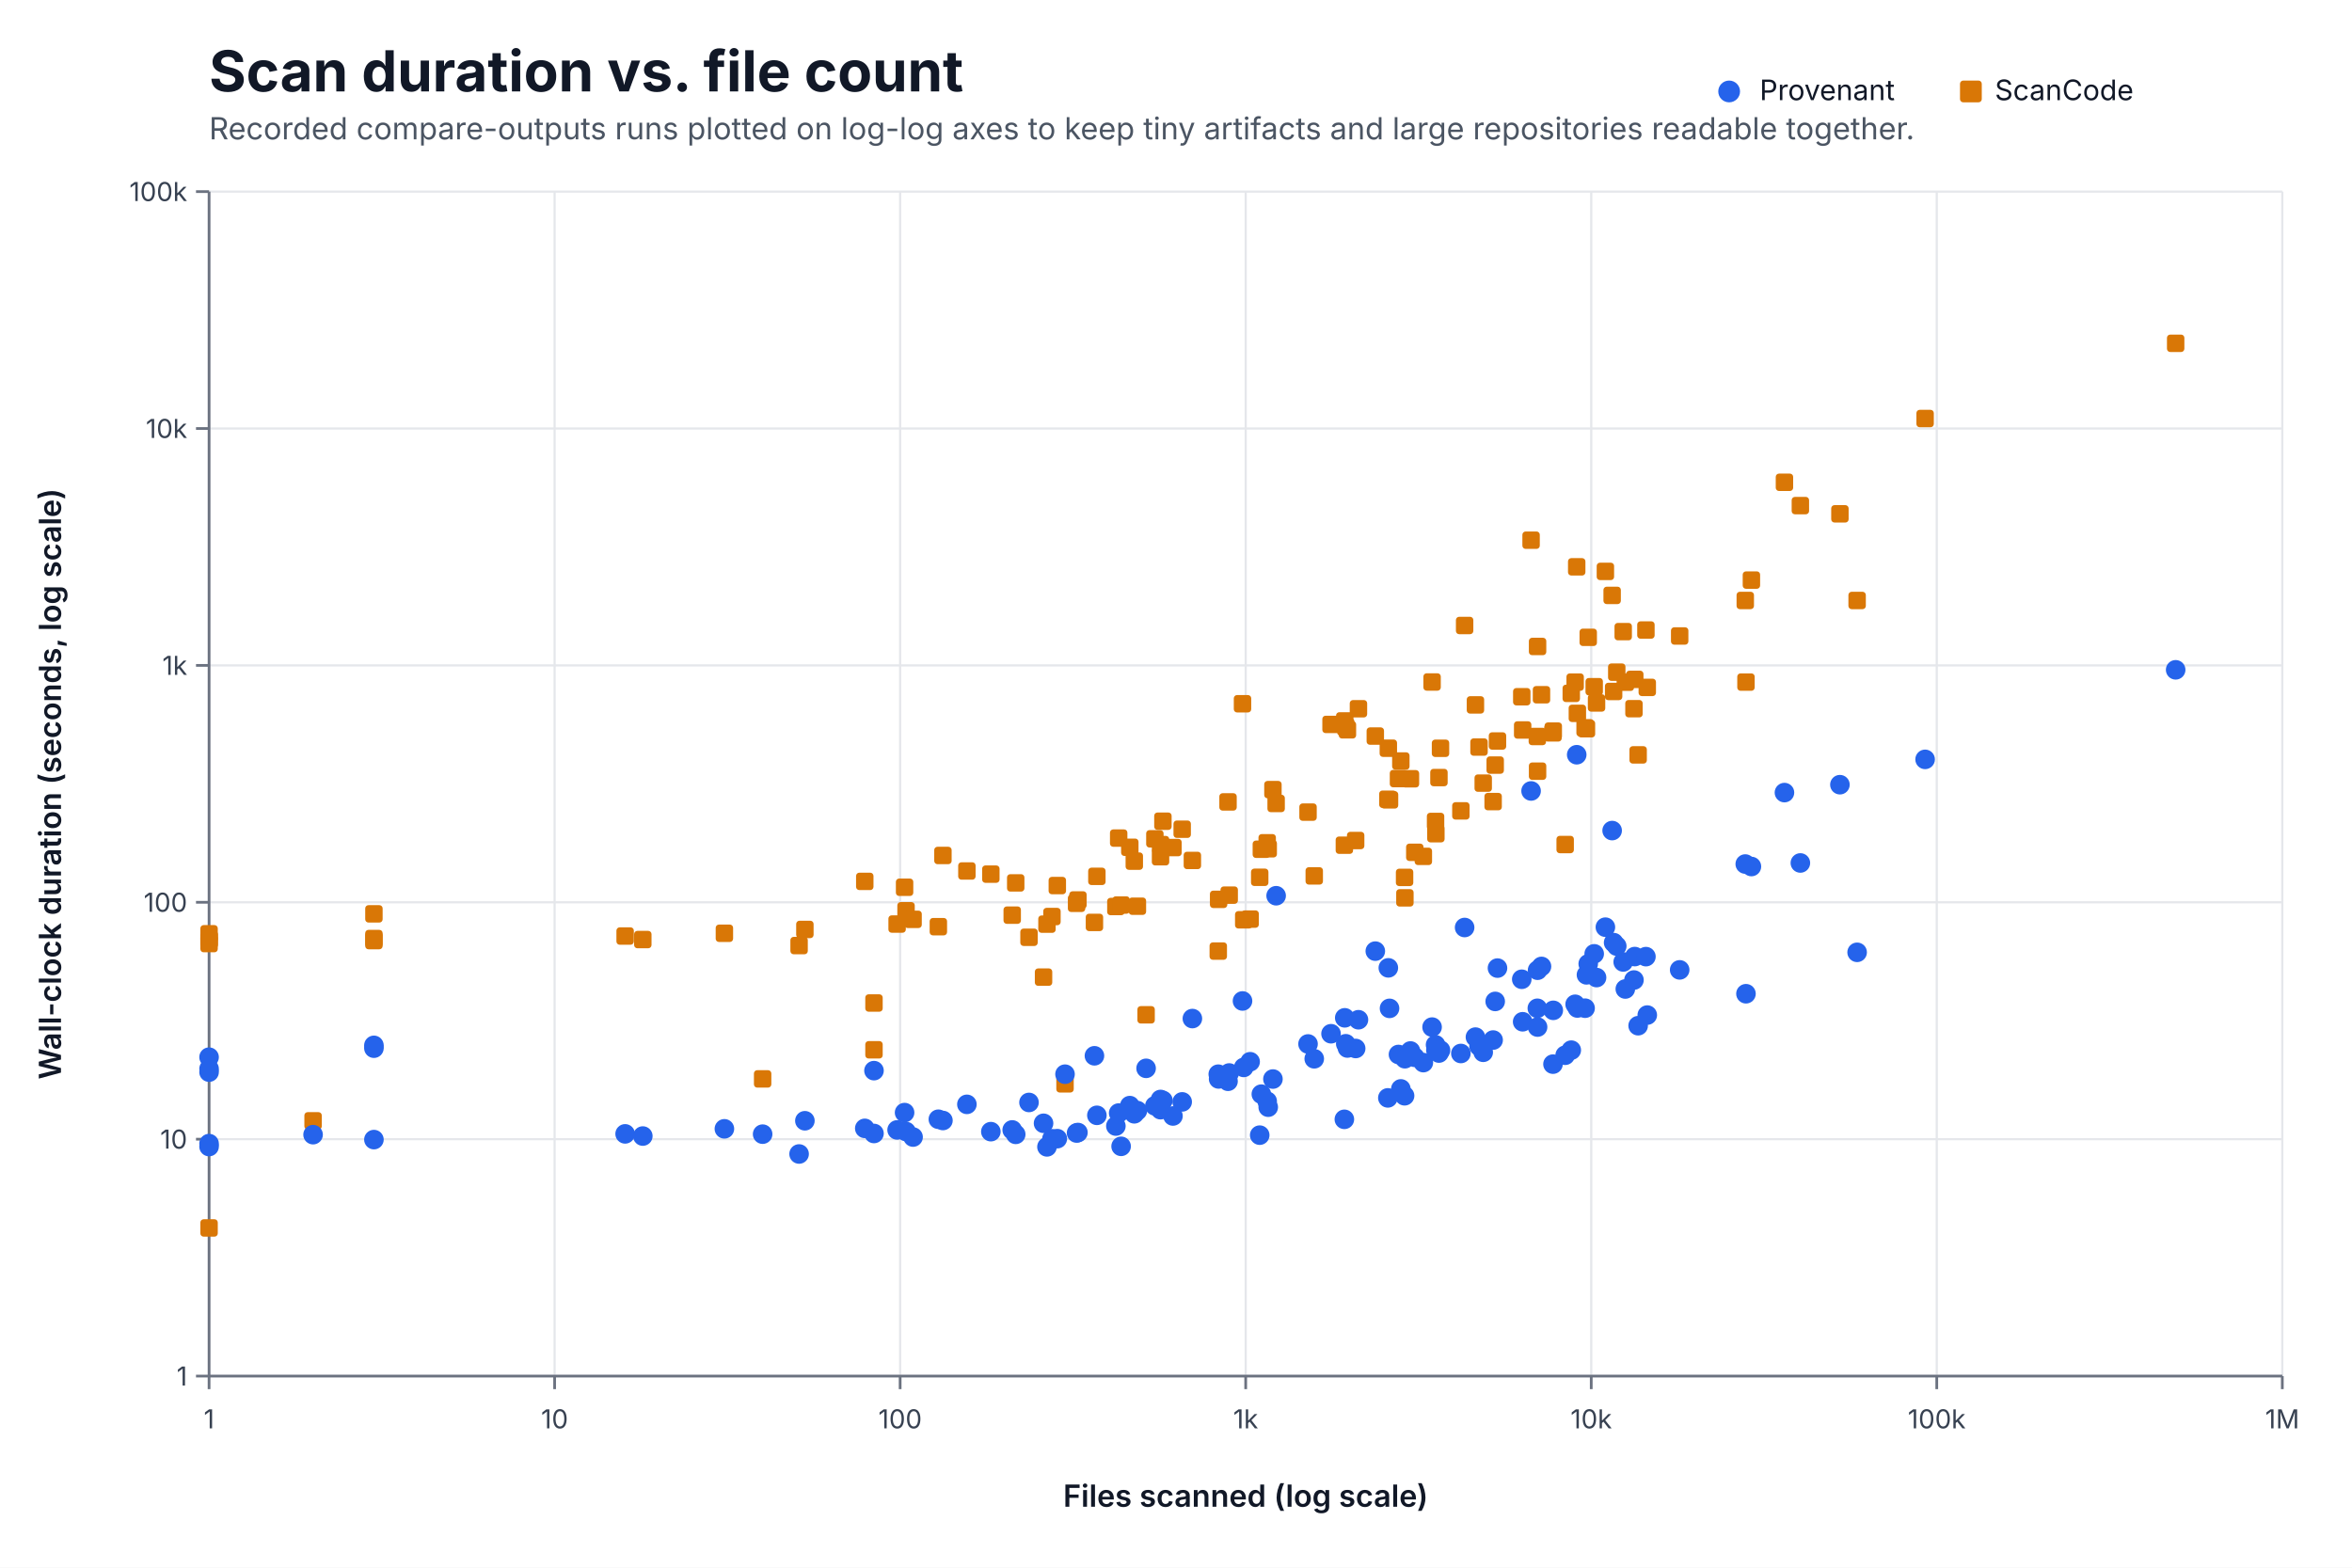
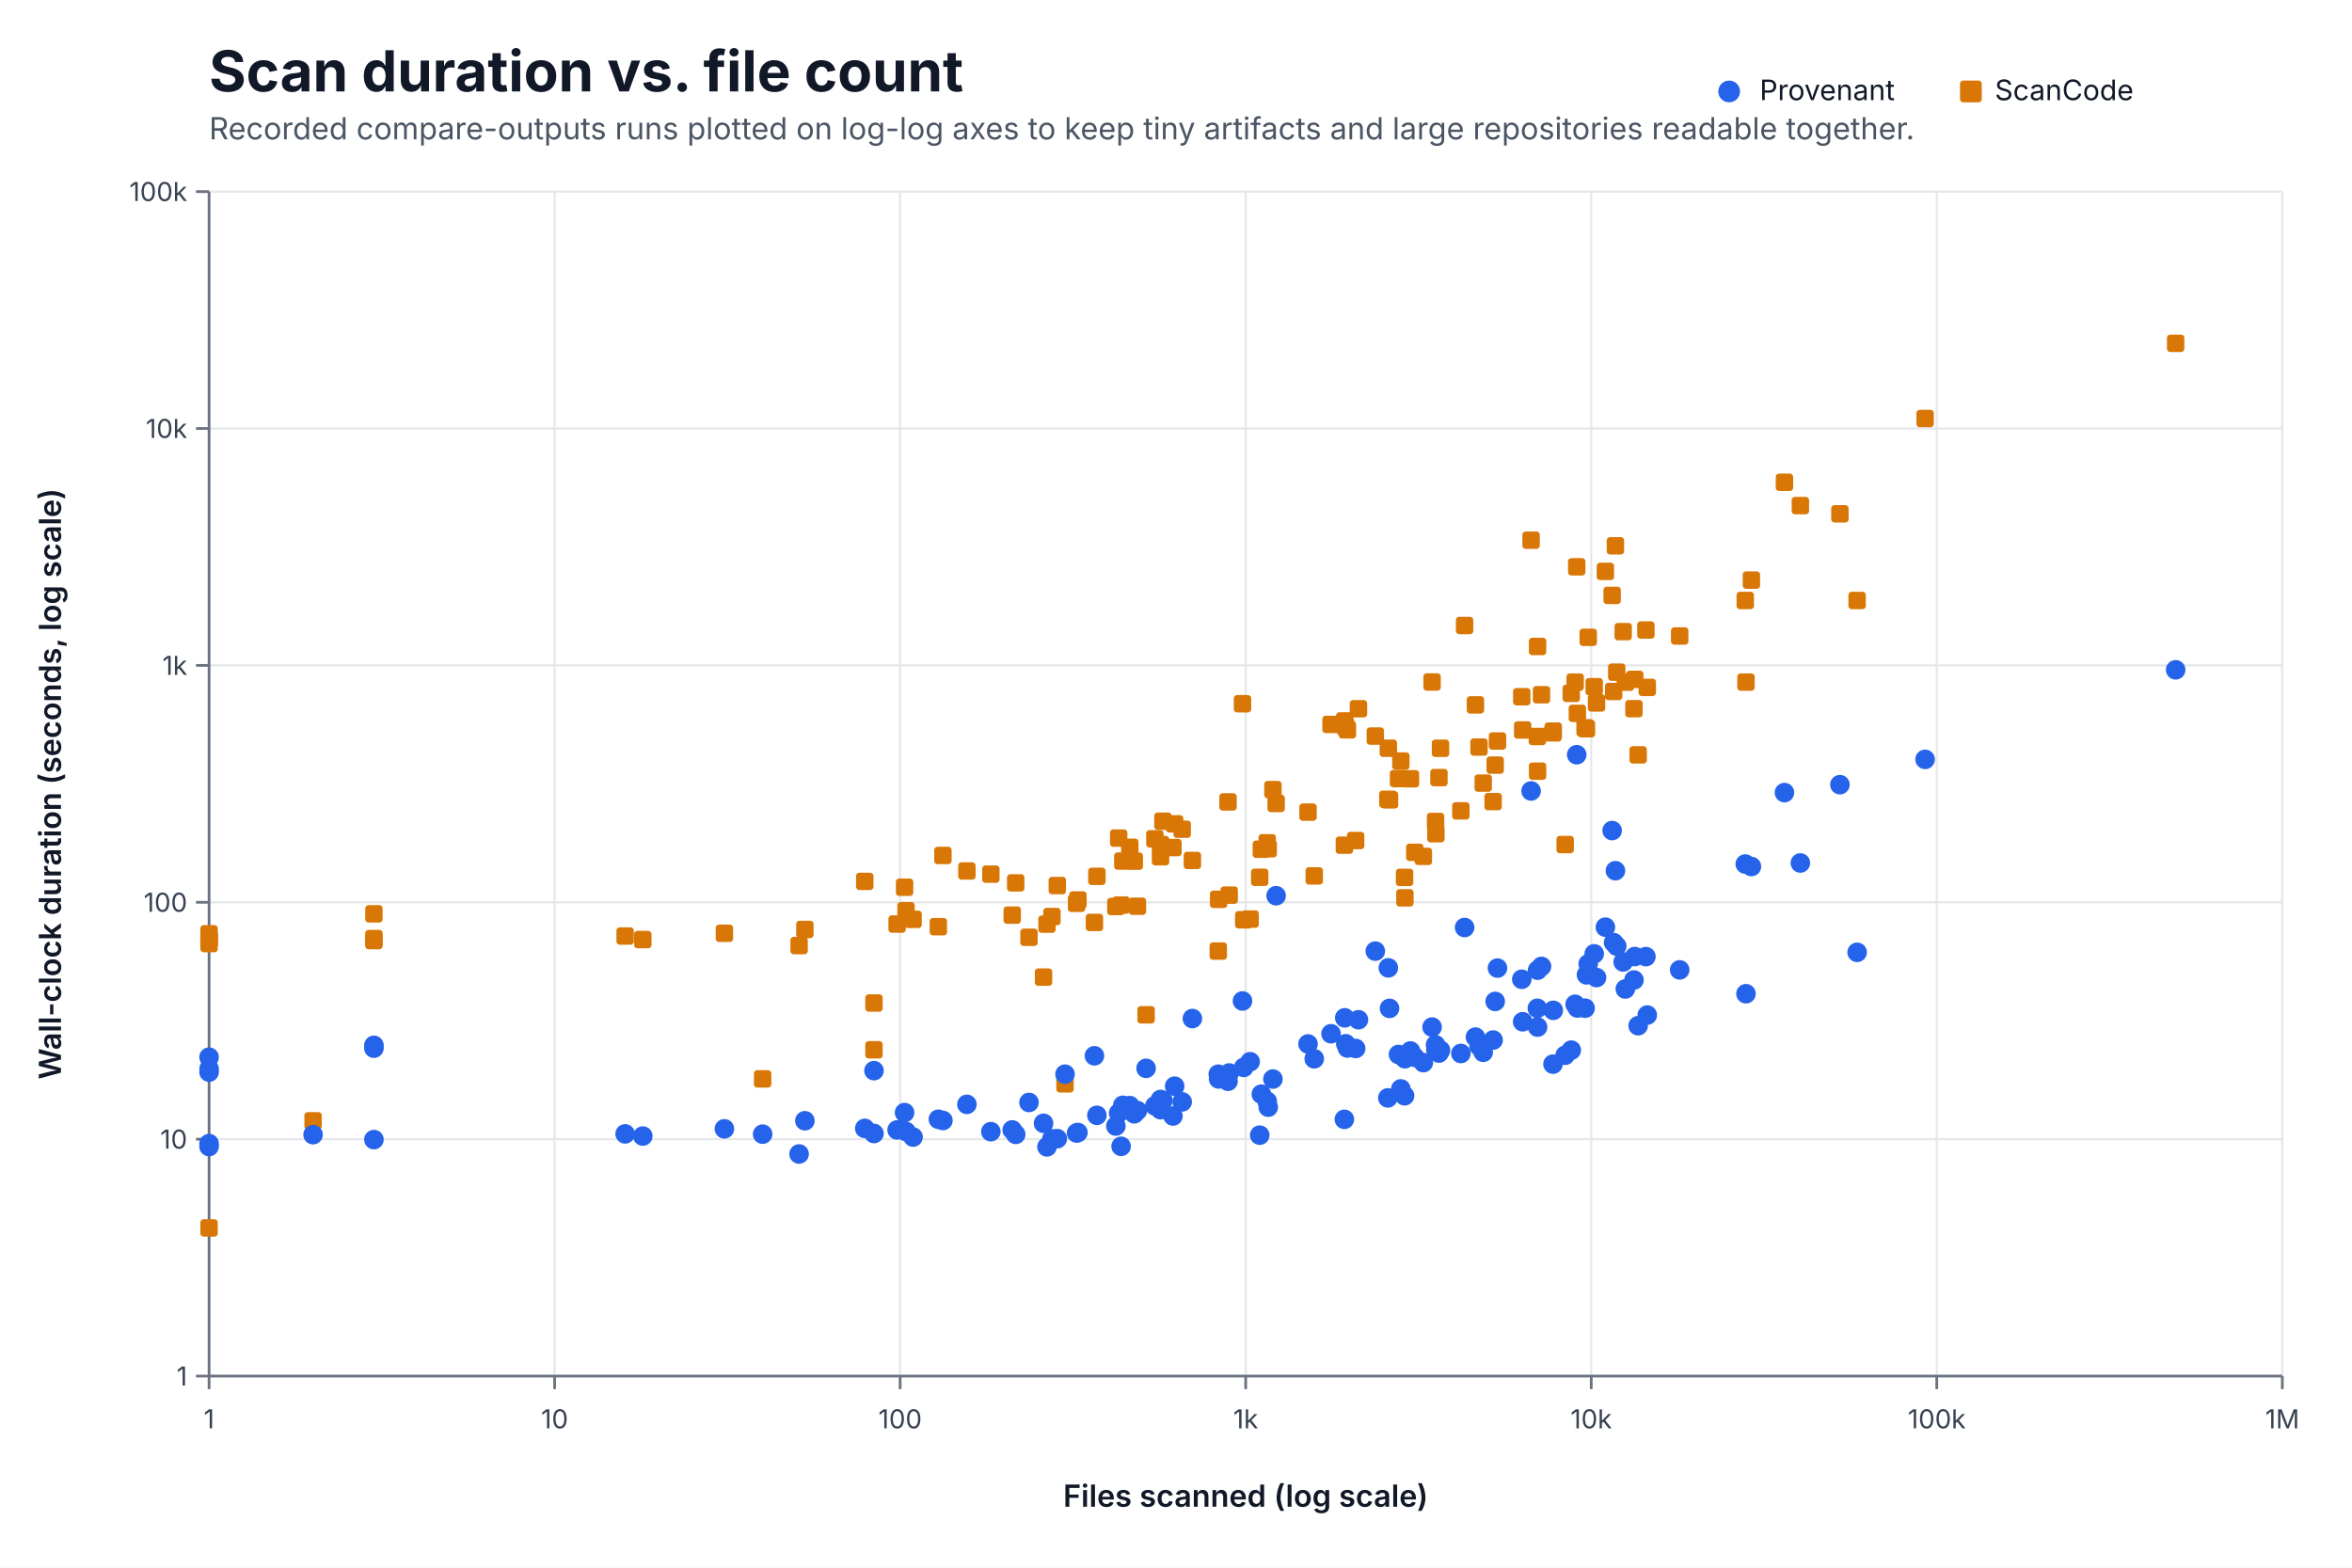
<svg xmlns="http://www.w3.org/2000/svg" width="1080" height="720" viewBox="0 0 1080 720" role="img" aria-labelledby="title desc">
  <style>
    text { font-family: -apple-system, BlinkMacSystemFont, "Segoe UI", sans-serif; fill: #111827; }
    .title { font-size: 26px; font-weight: 700; }
    .subtitle { font-size: 14px; fill: #4b5563; }
    .axis-label { font-size: 14px; font-weight: 600; }
    .tick { font-size: 12px; fill: #374151; }
    .grid { stroke: #e5e7eb; stroke-width: 1; }
    .axis { stroke: #6b7280; stroke-width: 1.25; }
    .legend-label { font-size: 13px; }
  </style>
  <rect x="0" y="0" width="1080" height="720" fill="white" />
  <text class="title" x="96" y="42">Scan duration vs. file count</text>
  <text class="subtitle" x="96" y="64">Recorded compare-outputs runs plotted on log-log axes to keep tiny artifacts and large repositories readable together.</text>
  <line class="grid" x1="96.00" y1="632.00" x2="1048.00" y2="632.00" />
  <line class="grid" x1="96.00" y1="523.20" x2="1048.00" y2="523.20" />
  <line class="grid" x1="96.00" y1="414.40" x2="1048.00" y2="414.40" />
  <line class="grid" x1="96.00" y1="305.60" x2="1048.00" y2="305.60" />
  <line class="grid" x1="96.00" y1="196.80" x2="1048.00" y2="196.80" />
  <line class="grid" x1="96.00" y1="88.00" x2="1048.00" y2="88.00" />
  <line class="grid" x1="96.00" y1="88.00" x2="96.00" y2="632.00" />
  <line class="grid" x1="254.67" y1="88.00" x2="254.67" y2="632.00" />
  <line class="grid" x1="413.33" y1="88.00" x2="413.33" y2="632.00" />
  <line class="grid" x1="572.00" y1="88.00" x2="572.00" y2="632.00" />
  <line class="grid" x1="730.67" y1="88.00" x2="730.67" y2="632.00" />
  <line class="grid" x1="889.33" y1="88.00" x2="889.33" y2="632.00" />
  <line class="grid" x1="1048.00" y1="88.00" x2="1048.00" y2="632.00" />
  <line class="axis" x1="96.00" y1="632.00" x2="1048.00" y2="632.00" />
  <line class="axis" x1="96.00" y1="88.00" x2="96.00" y2="632.00" />
  <line class="axis" x1="96.00" y1="632.00" x2="96.00" y2="638.00" />
  <text class="tick" x="96.00" y="656.00" text-anchor="middle">1</text>
  <line class="axis" x1="254.67" y1="632.00" x2="254.67" y2="638.00" />
  <text class="tick" x="254.67" y="656.00" text-anchor="middle">10</text>
  <line class="axis" x1="413.33" y1="632.00" x2="413.33" y2="638.00" />
  <text class="tick" x="413.33" y="656.00" text-anchor="middle">100</text>
  <line class="axis" x1="572.00" y1="632.00" x2="572.00" y2="638.00" />
  <text class="tick" x="572.00" y="656.00" text-anchor="middle">1k</text>
  <line class="axis" x1="730.67" y1="632.00" x2="730.67" y2="638.00" />
  <text class="tick" x="730.67" y="656.00" text-anchor="middle">10k</text>
  <line class="axis" x1="889.33" y1="632.00" x2="889.33" y2="638.00" />
  <text class="tick" x="889.33" y="656.00" text-anchor="middle">100k</text>
  <line class="axis" x1="1048.00" y1="632.00" x2="1048.00" y2="638.00" />
  <text class="tick" x="1048.00" y="656.00" text-anchor="middle">1M</text>
  <line class="axis" x1="90.00" y1="632.00" x2="96.00" y2="632.00" />
  <text class="tick" x="86.00" y="632.00" text-anchor="end" dominant-baseline="middle">1</text>
  <line class="axis" x1="90.00" y1="523.20" x2="96.00" y2="523.20" />
  <text class="tick" x="86.00" y="523.20" text-anchor="end" dominant-baseline="middle">10</text>
  <line class="axis" x1="90.00" y1="414.40" x2="96.00" y2="414.40" />
  <text class="tick" x="86.00" y="414.40" text-anchor="end" dominant-baseline="middle">100</text>
  <line class="axis" x1="90.00" y1="305.60" x2="96.00" y2="305.60" />
  <text class="tick" x="86.00" y="305.60" text-anchor="end" dominant-baseline="middle">1k</text>
  <line class="axis" x1="90.00" y1="196.80" x2="96.00" y2="196.80" />
  <text class="tick" x="86.00" y="196.80" text-anchor="end" dominant-baseline="middle">10k</text>
  <line class="axis" x1="90.00" y1="88.00" x2="96.00" y2="88.00" />
  <text class="tick" x="86.00" y="88.00" text-anchor="end" dominant-baseline="middle">100k</text>
  <text class="axis-label" x="572.00" y="692.00" text-anchor="middle">Files scanned (log scale)</text>
  <text class="axis-label" x="28" y="360.00" transform="rotate(-90 28 360.00)" text-anchor="middle">Wall-clock duration (seconds, log scale)</text>
  <g aria-label="Legend">
    <circle cx="794" cy="42" r="5" fill="#2563eb" />
    <text class="legend-label" x="808" y="46">Provenant</text>
    <rect x="900" y="37" width="10" height="10" fill="#d97706" rx="1.5" />
    <text class="legend-label" x="916" y="46">ScanCode</text>
  </g>
  <g aria-label="ScanCode points">
    <rect x="92.00" y="427.72" width="8" height="8" fill="#d97706" rx="1.5" />
    <rect x="92.00" y="559.97" width="8" height="8" fill="#d97706" rx="1.5" />
    <rect x="92.00" y="429.37" width="8" height="8" fill="#d97706" rx="1.5" />
    <rect x="92.00" y="424.87" width="8" height="8" fill="#d97706" rx="1.5" />
    <rect x="92.00" y="427.37" width="8" height="8" fill="#d97706" rx="1.5" />
    <rect x="139.76" y="510.78" width="8" height="8" fill="#d97706" rx="1.5" />
    <rect x="167.70" y="427.06" width="8" height="8" fill="#d97706" rx="1.5" />
    <rect x="167.70" y="427.99" width="8" height="8" fill="#d97706" rx="1.5" />
    <rect x="167.70" y="415.71" width="8" height="8" fill="#d97706" rx="1.5" />
    <rect x="283.05" y="425.90" width="8" height="8" fill="#d97706" rx="1.5" />
    <rect x="291.17" y="427.52" width="8" height="8" fill="#d97706" rx="1.5" />
    <rect x="328.63" y="424.63" width="8" height="8" fill="#d97706" rx="1.5" />
    <rect x="346.19" y="491.51" width="8" height="8" fill="#d97706" rx="1.5" />
    <rect x="362.93" y="430.28" width="8" height="8" fill="#d97706" rx="1.5" />
    <rect x="365.59" y="422.87" width="8" height="8" fill="#d97706" rx="1.5" />
    <rect x="393.09" y="400.80" width="8" height="8" fill="#d97706" rx="1.5" />
    <rect x="397.32" y="478.15" width="8" height="8" fill="#d97706" rx="1.5" />
    <rect x="397.32" y="456.66" width="8" height="8" fill="#d97706" rx="1.5" />
    <rect x="407.94" y="420.39" width="8" height="8" fill="#d97706" rx="1.5" />
    <rect x="411.37" y="403.50" width="8" height="8" fill="#d97706" rx="1.5" />
    <rect x="412.04" y="414.30" width="8" height="8" fill="#d97706" rx="1.5" />
    <rect x="415.27" y="418.23" width="8" height="8" fill="#d97706" rx="1.5" />
    <rect x="426.88" y="421.60" width="8" height="8" fill="#d97706" rx="1.5" />
    <rect x="428.98" y="388.90" width="8" height="8" fill="#d97706" rx="1.5" />
    <rect x="439.98" y="396.02" width="8" height="8" fill="#d97706" rx="1.5" />
    <rect x="450.98" y="397.47" width="8" height="8" fill="#d97706" rx="1.5" />
    <rect x="460.79" y="416.30" width="8" height="8" fill="#d97706" rx="1.5" />
    <rect x="462.40" y="401.49" width="8" height="8" fill="#d97706" rx="1.5" />
    <rect x="468.50" y="426.47" width="8" height="8" fill="#d97706" rx="1.5" />
    <rect x="475.18" y="444.77" width="8" height="8" fill="#d97706" rx="1.5" />
    <rect x="476.75" y="420.44" width="8" height="8" fill="#d97706" rx="1.5" />
    <rect x="479.04" y="416.95" width="8" height="8" fill="#d97706" rx="1.5" />
    <rect x="481.50" y="402.72" width="8" height="8" fill="#d97706" rx="1.5" />
    <rect x="485.04" y="493.77" width="8" height="8" fill="#d97706" rx="1.5" />
    <rect x="490.34" y="410.86" width="8" height="8" fill="#d97706" rx="1.5" />
    <rect x="490.97" y="409.34" width="8" height="8" fill="#d97706" rx="1.5" />
    <rect x="498.55" y="419.64" width="8" height="8" fill="#d97706" rx="1.5" />
    <rect x="499.67" y="398.49" width="8" height="8" fill="#d97706" rx="1.5" />
    <rect x="508.39" y="412.34" width="8" height="8" fill="#d97706" rx="1.5" />
    <rect x="509.68" y="380.92" width="8" height="8" fill="#d97706" rx="1.5" />
    <rect x="510.80" y="411.66" width="8" height="8" fill="#d97706" rx="1.5" />
+     <rect x="511.58" y="391.47" width="8" height="8" fill="#d97706" rx="1.5" />
    <rect x="514.79" y="385.13" width="8" height="8" fill="#d97706" rx="1.5" />
    <rect x="516.85" y="391.50" width="8" height="8" fill="#d97706" rx="1.5" />
    <rect x="518.28" y="412.20" width="8" height="8" fill="#d97706" rx="1.5" />
    <rect x="522.27" y="462.08" width="8" height="8" fill="#d97706" rx="1.5" />
    <rect x="526.30" y="381.25" width="8" height="8" fill="#d97706" rx="1.5" />
    <rect x="528.90" y="383.91" width="8" height="8" fill="#d97706" rx="1.5" />
    <rect x="528.90" y="389.48" width="8" height="8" fill="#d97706" rx="1.5" />
    <rect x="529.99" y="373.16" width="8" height="8" fill="#d97706" rx="1.5" />
    <rect x="534.61" y="385.27" width="8" height="8" fill="#d97706" rx="1.5" />
+     <rect x="535.39" y="374.38" width="8" height="8" fill="#d97706" rx="1.5" />
    <rect x="538.84" y="376.84" width="8" height="8" fill="#d97706" rx="1.5" />
    <rect x="543.52" y="391.18" width="8" height="8" fill="#d97706" rx="1.5" />
    <rect x="555.41" y="432.81" width="8" height="8" fill="#d97706" rx="1.5" />
    <rect x="555.57" y="409.04" width="8" height="8" fill="#d97706" rx="1.5" />
    <rect x="559.89" y="364.30" width="8" height="8" fill="#d97706" rx="1.5" />
    <rect x="560.43" y="407.11" width="8" height="8" fill="#d97706" rx="1.5" />
    <rect x="566.54" y="319.22" width="8" height="8" fill="#d97706" rx="1.5" />
    <rect x="567.10" y="418.44" width="8" height="8" fill="#d97706" rx="1.5" />
    <rect x="570.04" y="418.11" width="8" height="8" fill="#d97706" rx="1.5" />
    <rect x="574.44" y="398.92" width="8" height="8" fill="#d97706" rx="1.5" />
    <rect x="575.19" y="386.04" width="8" height="8" fill="#d97706" rx="1.5" />
    <rect x="577.87" y="383.06" width="8" height="8" fill="#d97706" rx="1.5" />
    <rect x="578.35" y="385.81" width="8" height="8" fill="#d97706" rx="1.5" />
    <rect x="580.51" y="358.66" width="8" height="8" fill="#d97706" rx="1.5" />
    <rect x="581.98" y="365.01" width="8" height="8" fill="#d97706" rx="1.5" />
    <rect x="596.63" y="368.99" width="8" height="8" fill="#d97706" rx="1.5" />
    <rect x="599.48" y="398.28" width="8" height="8" fill="#d97706" rx="1.5" />
    <rect x="607.19" y="328.71" width="8" height="8" fill="#d97706" rx="1.5" />
    <rect x="613.31" y="384.18" width="8" height="8" fill="#d97706" rx="1.5" />
    <rect x="613.49" y="327.10" width="8" height="8" fill="#d97706" rx="1.5" />
    <rect x="613.95" y="329.87" width="8" height="8" fill="#d97706" rx="1.5" />
    <rect x="614.72" y="331.19" width="8" height="8" fill="#d97706" rx="1.5" />
    <rect x="618.50" y="382.03" width="8" height="8" fill="#d97706" rx="1.5" />
    <rect x="619.78" y="321.51" width="8" height="8" fill="#d97706" rx="1.5" />
    <rect x="627.52" y="334.06" width="8" height="8" fill="#d97706" rx="1.5" />
    <rect x="633.28" y="363.07" width="8" height="8" fill="#d97706" rx="1.5" />
    <rect x="633.50" y="339.64" width="8" height="8" fill="#d97706" rx="1.5" />
    <rect x="634.05" y="363.36" width="8" height="8" fill="#d97706" rx="1.5" />
    <rect x="638.16" y="353.58" width="8" height="8" fill="#d97706" rx="1.5" />
    <rect x="639.24" y="345.52" width="8" height="8" fill="#d97706" rx="1.5" />
    <rect x="640.96" y="398.96" width="8" height="8" fill="#d97706" rx="1.5" />
    <rect x="641.11" y="408.36" width="8" height="8" fill="#d97706" rx="1.5" />
    <rect x="643.66" y="353.67" width="8" height="8" fill="#d97706" rx="1.5" />
    <rect x="645.65" y="387.44" width="8" height="8" fill="#d97706" rx="1.5" />
    <rect x="649.58" y="389.31" width="8" height="8" fill="#d97706" rx="1.5" />
    <rect x="653.59" y="309.22" width="8" height="8" fill="#d97706" rx="1.5" />
    <rect x="655.19" y="373.28" width="8" height="8" fill="#d97706" rx="1.5" />
    <rect x="655.34" y="378.89" width="8" height="8" fill="#d97706" rx="1.5" />
    <rect x="656.74" y="353.11" width="8" height="8" fill="#d97706" rx="1.5" />
    <rect x="657.46" y="339.67" width="8" height="8" fill="#d97706" rx="1.5" />
    <rect x="666.81" y="368.42" width="8" height="8" fill="#d97706" rx="1.5" />
    <rect x="668.53" y="283.27" width="8" height="8" fill="#d97706" rx="1.5" />
    <rect x="673.50" y="319.74" width="8" height="8" fill="#d97706" rx="1.5" />
    <rect x="675.14" y="339.11" width="8" height="8" fill="#d97706" rx="1.5" />
    <rect x="677.07" y="355.67" width="8" height="8" fill="#d97706" rx="1.5" />
    <rect x="681.62" y="364.16" width="8" height="8" fill="#d97706" rx="1.5" />
    <rect x="682.57" y="347.38" width="8" height="8" fill="#d97706" rx="1.5" />
    <rect x="683.62" y="336.32" width="8" height="8" fill="#d97706" rx="1.5" />
    <rect x="694.77" y="315.99" width="8" height="8" fill="#d97706" rx="1.5" />
    <rect x="695.18" y="331.26" width="8" height="8" fill="#d97706" rx="1.5" />
    <rect x="699.05" y="244.10" width="8" height="8" fill="#d97706" rx="1.5" />
    <rect x="701.92" y="334.25" width="8" height="8" fill="#d97706" rx="1.5" />
    <rect x="702.03" y="350.18" width="8" height="8" fill="#d97706" rx="1.5" />
    <rect x="702.03" y="292.91" width="8" height="8" fill="#d97706" rx="1.5" />
    <rect x="703.83" y="315.08" width="8" height="8" fill="#d97706" rx="1.5" />
    <rect x="709.11" y="332.59" width="8" height="8" fill="#d97706" rx="1.5" />
    <rect x="709.24" y="331.79" width="8" height="8" fill="#d97706" rx="1.5" />
    <rect x="714.70" y="383.87" width="8" height="8" fill="#d97706" rx="1.5" />
    <rect x="717.50" y="314.45" width="8" height="8" fill="#d97706" rx="1.5" />
    <rect x="719.28" y="309.28" width="8" height="8" fill="#d97706" rx="1.5" />
    <rect x="720.00" y="256.33" width="8" height="8" fill="#d97706" rx="1.5" />
    <rect x="720.30" y="323.62" width="8" height="8" fill="#d97706" rx="1.5" />
    <rect x="723.85" y="330.25" width="8" height="8" fill="#d97706" rx="1.5" />
    <rect x="724.48" y="330.69" width="8" height="8" fill="#d97706" rx="1.5" />
    <rect x="725.29" y="288.71" width="8" height="8" fill="#d97706" rx="1.5" />
    <rect x="728.03" y="311.39" width="8" height="8" fill="#d97706" rx="1.5" />
    <rect x="729.11" y="318.85" width="8" height="8" fill="#d97706" rx="1.5" />
    <rect x="733.17" y="258.43" width="8" height="8" fill="#d97706" rx="1.5" />
    <rect x="736.27" y="269.45" width="8" height="8" fill="#d97706" rx="1.5" />
    <rect x="736.95" y="313.57" width="8" height="8" fill="#d97706" rx="1.5" />
+     <rect x="737.77" y="246.68" width="8" height="8" fill="#d97706" rx="1.5" />
    <rect x="738.39" y="304.71" width="8" height="8" fill="#d97706" rx="1.5" />
    <rect x="741.35" y="286.09" width="8" height="8" fill="#d97706" rx="1.5" />
    <rect x="742.32" y="309.33" width="8" height="8" fill="#d97706" rx="1.5" />
    <rect x="746.29" y="321.48" width="8" height="8" fill="#d97706" rx="1.5" />
    <rect x="746.66" y="308.03" width="8" height="8" fill="#d97706" rx="1.5" />
    <rect x="748.21" y="342.70" width="8" height="8" fill="#d97706" rx="1.5" />
    <rect x="751.78" y="285.35" width="8" height="8" fill="#d97706" rx="1.5" />
    <rect x="752.40" y="311.70" width="8" height="8" fill="#d97706" rx="1.5" />
    <rect x="767.28" y="288.09" width="8" height="8" fill="#d97706" rx="1.5" />
    <rect x="797.40" y="271.78" width="8" height="8" fill="#d97706" rx="1.5" />
    <rect x="797.72" y="309.27" width="8" height="8" fill="#d97706" rx="1.5" />
    <rect x="800.22" y="262.42" width="8" height="8" fill="#d97706" rx="1.5" />
    <rect x="815.39" y="217.51" width="8" height="8" fill="#d97706" rx="1.5" />
    <rect x="822.70" y="228.21" width="8" height="8" fill="#d97706" rx="1.5" />
    <rect x="840.86" y="231.99" width="8" height="8" fill="#d97706" rx="1.5" />
    <rect x="848.76" y="271.78" width="8" height="8" fill="#d97706" rx="1.5" />
    <rect x="879.98" y="188.22" width="8" height="8" fill="#d97706" rx="1.5" />
    <rect x="995.03" y="153.67" width="8" height="8" fill="#d97706" rx="1.5" />
  </g>
  <g aria-label="Provenant points">
    <circle cx="96.00" cy="526.58" r="4.5" fill="#2563eb" />
    <circle cx="96.00" cy="492.40" r="4.5" fill="#2563eb" />
    <circle cx="96.00" cy="485.54" r="4.5" fill="#2563eb" />
    <circle cx="96.00" cy="490.88" r="4.5" fill="#2563eb" />
    <circle cx="96.00" cy="525.23" r="4.5" fill="#2563eb" />
    <circle cx="143.76" cy="521.12" r="4.5" fill="#2563eb" />
    <circle cx="171.70" cy="523.39" r="4.5" fill="#2563eb" />
    <circle cx="171.70" cy="480.11" r="4.5" fill="#2563eb" />
    <circle cx="171.70" cy="481.40" r="4.5" fill="#2563eb" />
    <circle cx="287.05" cy="520.76" r="4.5" fill="#2563eb" />
    <circle cx="295.17" cy="521.76" r="4.5" fill="#2563eb" />
    <circle cx="332.63" cy="518.44" r="4.5" fill="#2563eb" />
    <circle cx="350.19" cy="520.89" r="4.5" fill="#2563eb" />
    <circle cx="366.93" cy="530.00" r="4.5" fill="#2563eb" />
    <circle cx="369.59" cy="514.74" r="4.5" fill="#2563eb" />
    <circle cx="397.09" cy="518.23" r="4.5" fill="#2563eb" />
    <circle cx="401.32" cy="491.72" r="4.5" fill="#2563eb" />
    <circle cx="401.32" cy="520.58" r="4.5" fill="#2563eb" />
    <circle cx="411.94" cy="518.95" r="4.5" fill="#2563eb" />
    <circle cx="415.37" cy="510.99" r="4.5" fill="#2563eb" />
    <circle cx="416.04" cy="519.69" r="4.5" fill="#2563eb" />
    <circle cx="419.27" cy="522.22" r="4.5" fill="#2563eb" />
    <circle cx="430.88" cy="514.04" r="4.5" fill="#2563eb" />
    <circle cx="432.98" cy="514.62" r="4.5" fill="#2563eb" />
    <circle cx="443.98" cy="507.20" r="4.5" fill="#2563eb" />
    <circle cx="454.98" cy="519.74" r="4.5" fill="#2563eb" />
    <circle cx="464.79" cy="518.95" r="4.5" fill="#2563eb" />
    <circle cx="466.40" cy="520.98" r="4.5" fill="#2563eb" />
    <circle cx="472.50" cy="506.33" r="4.5" fill="#2563eb" />
    <circle cx="479.18" cy="515.90" r="4.5" fill="#2563eb" />
    <circle cx="480.75" cy="526.73" r="4.5" fill="#2563eb" />
    <circle cx="483.04" cy="523.01" r="4.5" fill="#2563eb" />
    <circle cx="485.50" cy="522.96" r="4.5" fill="#2563eb" />
    <circle cx="489.04" cy="493.35" r="4.5" fill="#2563eb" />
    <circle cx="494.34" cy="520.36" r="4.5" fill="#2563eb" />
    <circle cx="494.97" cy="520.14" r="4.5" fill="#2563eb" />
    <circle cx="502.55" cy="484.90" r="4.5" fill="#2563eb" />
    <circle cx="503.67" cy="512.24" r="4.5" fill="#2563eb" />
    <circle cx="512.39" cy="517.17" r="4.5" fill="#2563eb" />
    <circle cx="513.68" cy="511.20" r="4.5" fill="#2563eb" />
    <circle cx="514.80" cy="526.48" r="4.5" fill="#2563eb" />
+     <circle cx="515.58" cy="507.64" r="4.5" fill="#2563eb" />
    <circle cx="518.79" cy="507.78" r="4.5" fill="#2563eb" />
    <circle cx="520.85" cy="511.54" r="4.5" fill="#2563eb" />
    <circle cx="522.28" cy="510.08" r="4.5" fill="#2563eb" />
    <circle cx="526.27" cy="490.66" r="4.5" fill="#2563eb" />
    <circle cx="530.30" cy="507.88" r="4.5" fill="#2563eb" />
    <circle cx="532.90" cy="504.96" r="4.5" fill="#2563eb" />
    <circle cx="532.90" cy="509.65" r="4.5" fill="#2563eb" />
    <circle cx="533.99" cy="505.42" r="4.5" fill="#2563eb" />
    <circle cx="538.61" cy="512.54" r="4.5" fill="#2563eb" />
+     <circle cx="539.39" cy="498.86" r="4.5" fill="#2563eb" />
    <circle cx="542.84" cy="506.07" r="4.5" fill="#2563eb" />
    <circle cx="547.52" cy="467.80" r="4.5" fill="#2563eb" />
    <circle cx="559.41" cy="493.35" r="4.5" fill="#2563eb" />
    <circle cx="559.57" cy="495.53" r="4.5" fill="#2563eb" />
    <circle cx="563.89" cy="496.60" r="4.5" fill="#2563eb" />
    <circle cx="564.43" cy="492.80" r="4.5" fill="#2563eb" />
    <circle cx="570.54" cy="459.72" r="4.5" fill="#2563eb" />
    <circle cx="571.10" cy="490.24" r="4.5" fill="#2563eb" />
    <circle cx="574.04" cy="487.63" r="4.5" fill="#2563eb" />
    <circle cx="578.44" cy="521.35" r="4.5" fill="#2563eb" />
    <circle cx="579.19" cy="502.52" r="4.5" fill="#2563eb" />
    <circle cx="581.87" cy="505.77" r="4.5" fill="#2563eb" />
    <circle cx="582.35" cy="508.50" r="4.5" fill="#2563eb" />
    <circle cx="584.51" cy="495.58" r="4.5" fill="#2563eb" />
    <circle cx="585.98" cy="411.39" r="4.5" fill="#2563eb" />
    <circle cx="600.63" cy="479.47" r="4.5" fill="#2563eb" />
    <circle cx="603.48" cy="486.27" r="4.5" fill="#2563eb" />
    <circle cx="611.19" cy="474.77" r="4.5" fill="#2563eb" />
    <circle cx="617.31" cy="514.08" r="4.5" fill="#2563eb" />
    <circle cx="617.49" cy="467.46" r="4.5" fill="#2563eb" />
    <circle cx="617.95" cy="479.38" r="4.5" fill="#2563eb" />
    <circle cx="618.72" cy="481.32" r="4.5" fill="#2563eb" />
    <circle cx="622.50" cy="481.54" r="4.5" fill="#2563eb" />
    <circle cx="623.78" cy="468.34" r="4.5" fill="#2563eb" />
    <circle cx="631.52" cy="436.83" r="4.5" fill="#2563eb" />
    <circle cx="637.28" cy="504.23" r="4.5" fill="#2563eb" />
    <circle cx="637.50" cy="444.51" r="4.5" fill="#2563eb" />
    <circle cx="638.05" cy="463.12" r="4.5" fill="#2563eb" />
    <circle cx="642.16" cy="484.30" r="4.5" fill="#2563eb" />
    <circle cx="643.24" cy="500.11" r="4.5" fill="#2563eb" />
    <circle cx="644.96" cy="503.26" r="4.5" fill="#2563eb" />
    <circle cx="645.11" cy="486.25" r="4.5" fill="#2563eb" />
    <circle cx="647.66" cy="482.69" r="4.5" fill="#2563eb" />
    <circle cx="649.65" cy="485.60" r="4.5" fill="#2563eb" />
    <circle cx="653.58" cy="488.03" r="4.5" fill="#2563eb" />
    <circle cx="657.59" cy="471.72" r="4.5" fill="#2563eb" />
    <circle cx="659.19" cy="479.87" r="4.5" fill="#2563eb" />
    <circle cx="659.34" cy="482.33" r="4.5" fill="#2563eb" />
    <circle cx="660.74" cy="483.64" r="4.5" fill="#2563eb" />
    <circle cx="661.46" cy="482.35" r="4.5" fill="#2563eb" />
    <circle cx="670.81" cy="483.84" r="4.5" fill="#2563eb" />
    <circle cx="672.53" cy="425.98" r="4.5" fill="#2563eb" />
    <circle cx="677.50" cy="476.32" r="4.5" fill="#2563eb" />
    <circle cx="679.14" cy="480.47" r="4.5" fill="#2563eb" />
    <circle cx="681.07" cy="483.29" r="4.5" fill="#2563eb" />
    <circle cx="685.62" cy="477.67" r="4.5" fill="#2563eb" />
    <circle cx="686.57" cy="459.93" r="4.5" fill="#2563eb" />
    <circle cx="687.62" cy="444.62" r="4.5" fill="#2563eb" />
    <circle cx="698.77" cy="449.75" r="4.5" fill="#2563eb" />
    <circle cx="699.18" cy="469.27" r="4.5" fill="#2563eb" />
    <circle cx="703.05" cy="363.27" r="4.5" fill="#2563eb" />
    <circle cx="705.92" cy="463.08" r="4.5" fill="#2563eb" />
    <circle cx="706.03" cy="471.70" r="4.5" fill="#2563eb" />
    <circle cx="706.03" cy="445.60" r="4.5" fill="#2563eb" />
    <circle cx="707.83" cy="443.86" r="4.5" fill="#2563eb" />
    <circle cx="713.11" cy="488.73" r="4.5" fill="#2563eb" />
    <circle cx="713.24" cy="464.02" r="4.5" fill="#2563eb" />
    <circle cx="718.70" cy="484.65" r="4.5" fill="#2563eb" />
    <circle cx="721.50" cy="482.31" r="4.5" fill="#2563eb" />
    <circle cx="723.28" cy="461.24" r="4.5" fill="#2563eb" />
    <circle cx="724.00" cy="346.63" r="4.5" fill="#2563eb" />
    <circle cx="724.30" cy="462.95" r="4.5" fill="#2563eb" />
    <circle cx="727.85" cy="463.04" r="4.5" fill="#2563eb" />
    <circle cx="728.48" cy="447.72" r="4.5" fill="#2563eb" />
    <circle cx="729.29" cy="442.66" r="4.5" fill="#2563eb" />
    <circle cx="732.03" cy="438.07" r="4.5" fill="#2563eb" />
    <circle cx="733.11" cy="448.97" r="4.5" fill="#2563eb" />
    <circle cx="737.17" cy="425.83" r="4.5" fill="#2563eb" />
    <circle cx="740.27" cy="381.46" r="4.5" fill="#2563eb" />
    <circle cx="740.95" cy="432.92" r="4.5" fill="#2563eb" />
+     <circle cx="741.77" cy="399.90" r="4.5" fill="#2563eb" />
    <circle cx="742.39" cy="434.52" r="4.5" fill="#2563eb" />
    <circle cx="745.35" cy="441.80" r="4.5" fill="#2563eb" />
    <circle cx="746.32" cy="454.22" r="4.5" fill="#2563eb" />
    <circle cx="750.29" cy="450.10" r="4.5" fill="#2563eb" />
    <circle cx="750.66" cy="439.33" r="4.5" fill="#2563eb" />
    <circle cx="752.21" cy="471.08" r="4.5" fill="#2563eb" />
    <circle cx="755.78" cy="439.36" r="4.5" fill="#2563eb" />
    <circle cx="756.40" cy="466.20" r="4.5" fill="#2563eb" />
    <circle cx="771.28" cy="445.44" r="4.5" fill="#2563eb" />
    <circle cx="801.40" cy="396.83" r="4.5" fill="#2563eb" />
    <circle cx="801.72" cy="456.40" r="4.5" fill="#2563eb" />
    <circle cx="804.22" cy="397.97" r="4.5" fill="#2563eb" />
    <circle cx="819.39" cy="364.02" r="4.5" fill="#2563eb" />
    <circle cx="826.70" cy="396.34" r="4.5" fill="#2563eb" />
    <circle cx="844.86" cy="360.39" r="4.5" fill="#2563eb" />
    <circle cx="852.76" cy="437.38" r="4.5" fill="#2563eb" />
    <circle cx="883.98" cy="348.76" r="4.5" fill="#2563eb" />
    <circle cx="999.03" cy="307.63" r="4.5" fill="#2563eb" />
  </g>
</svg>
